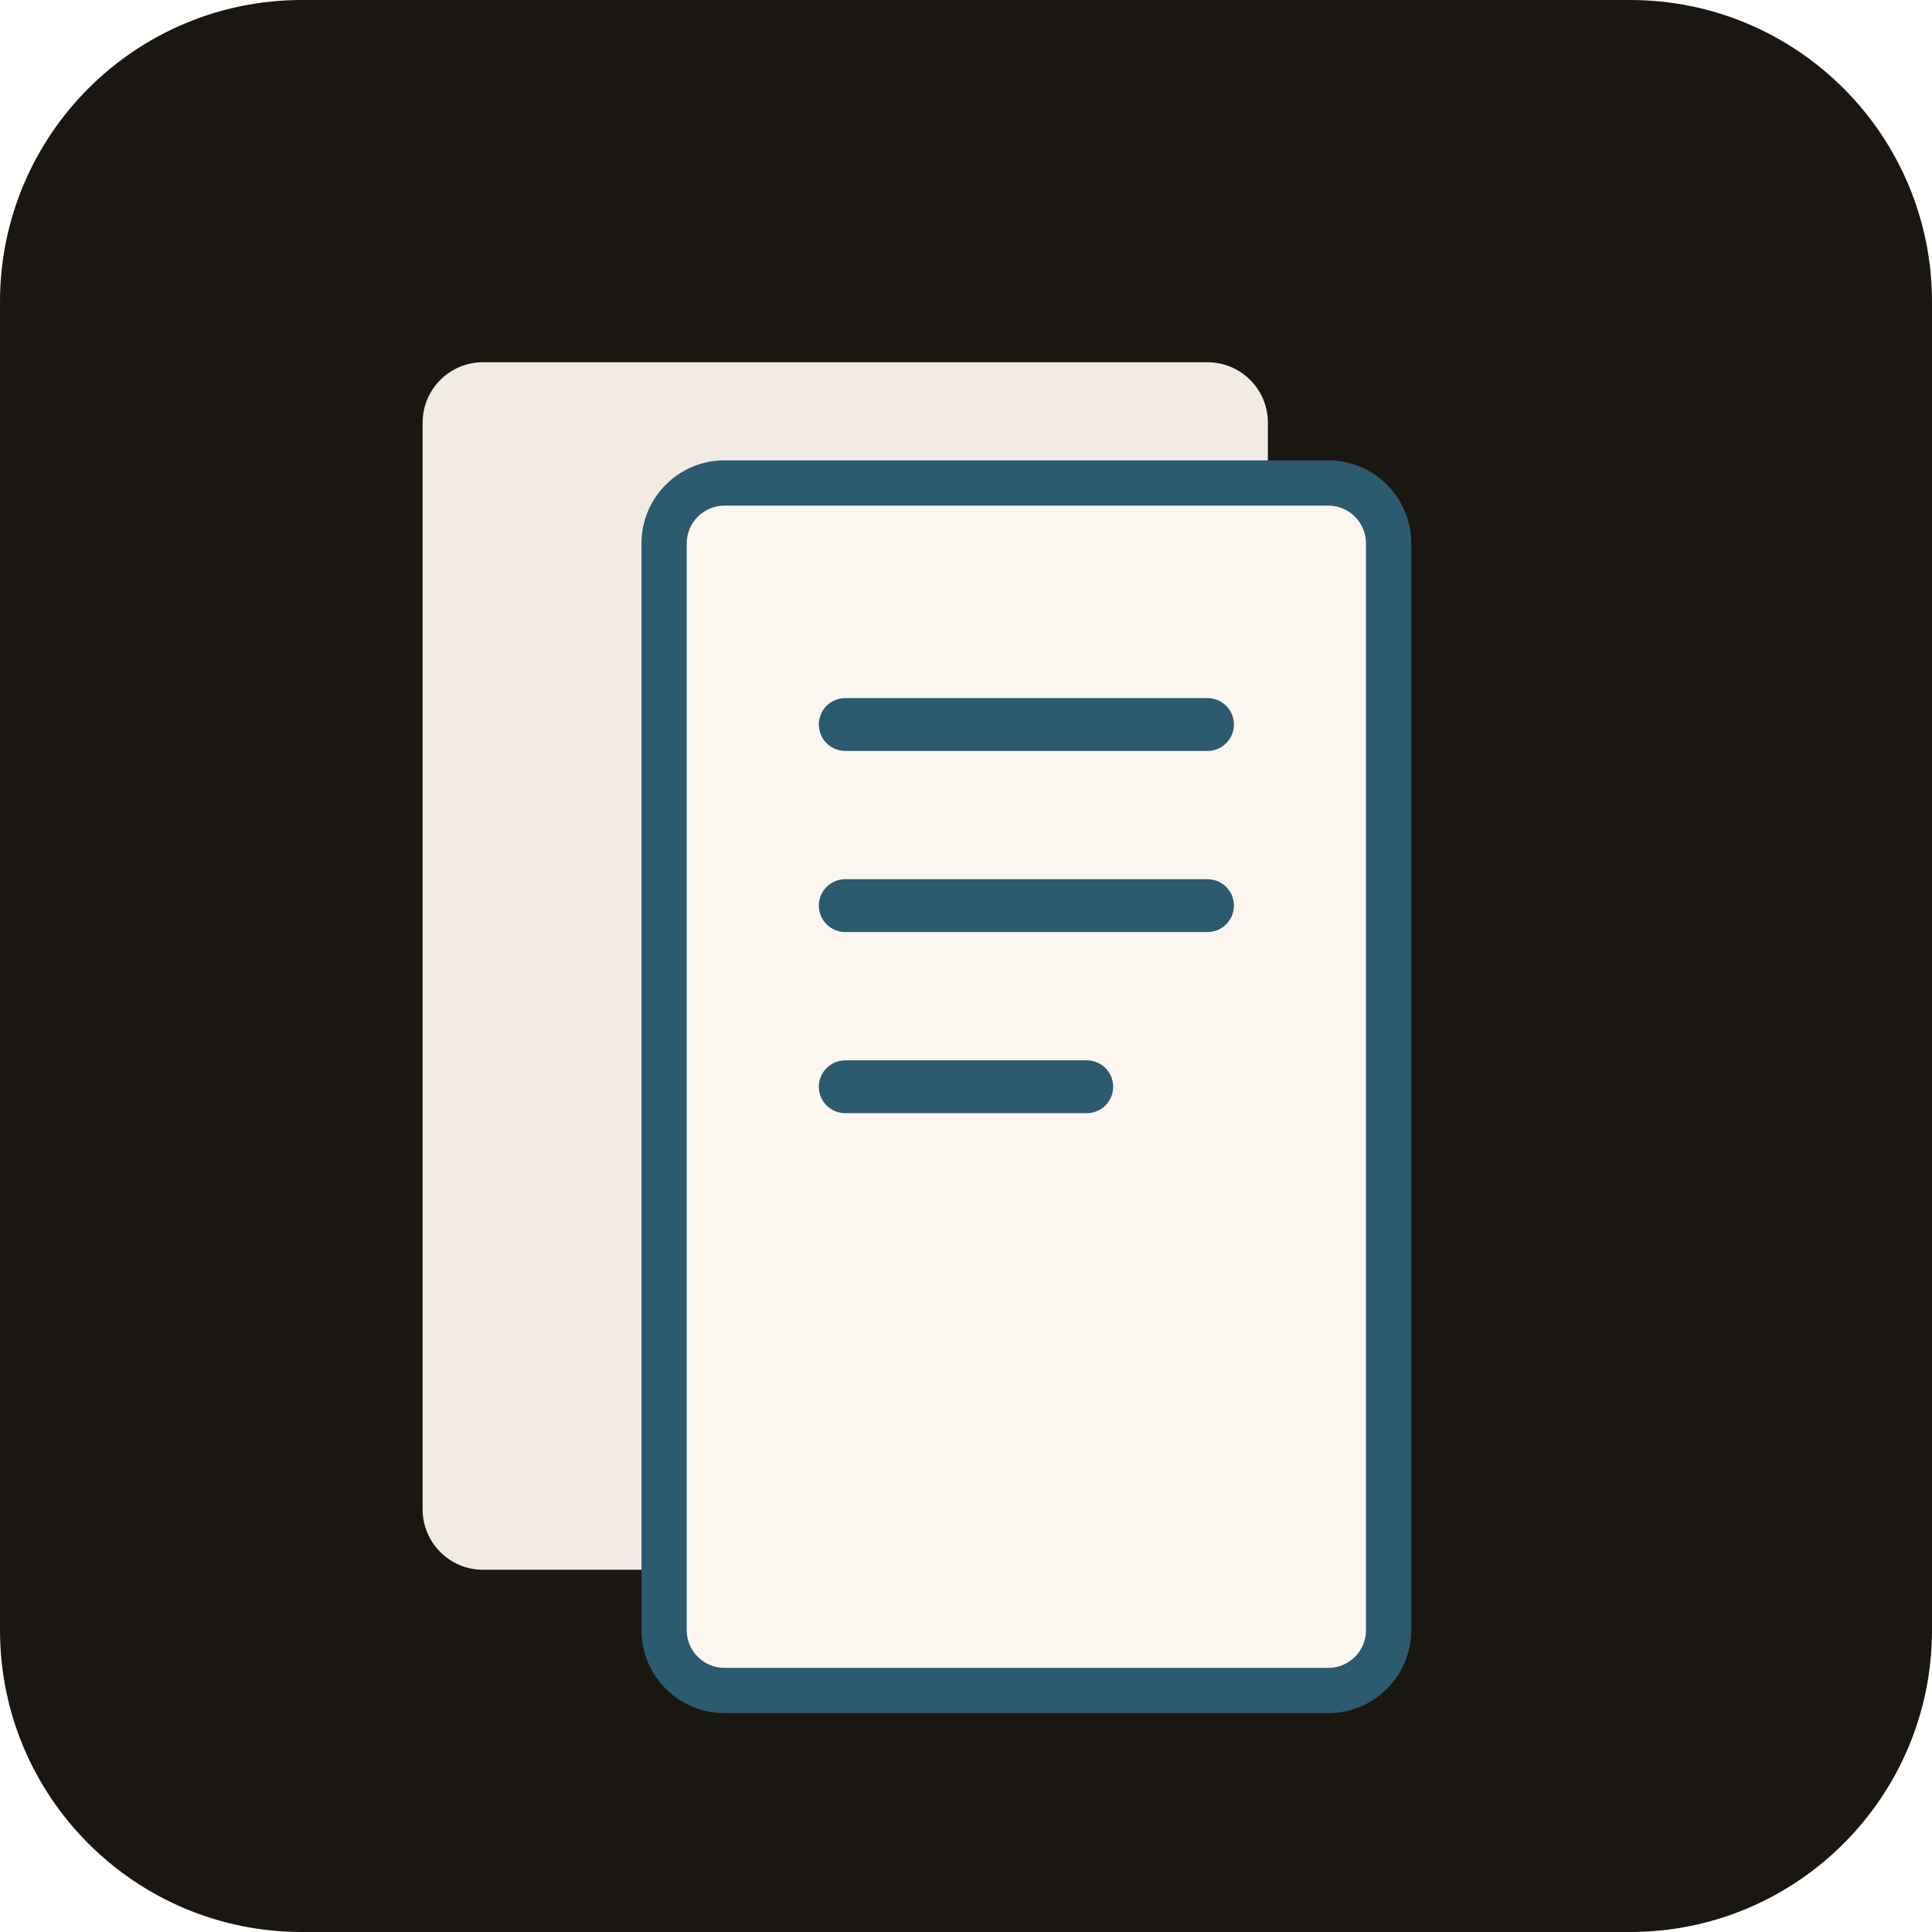
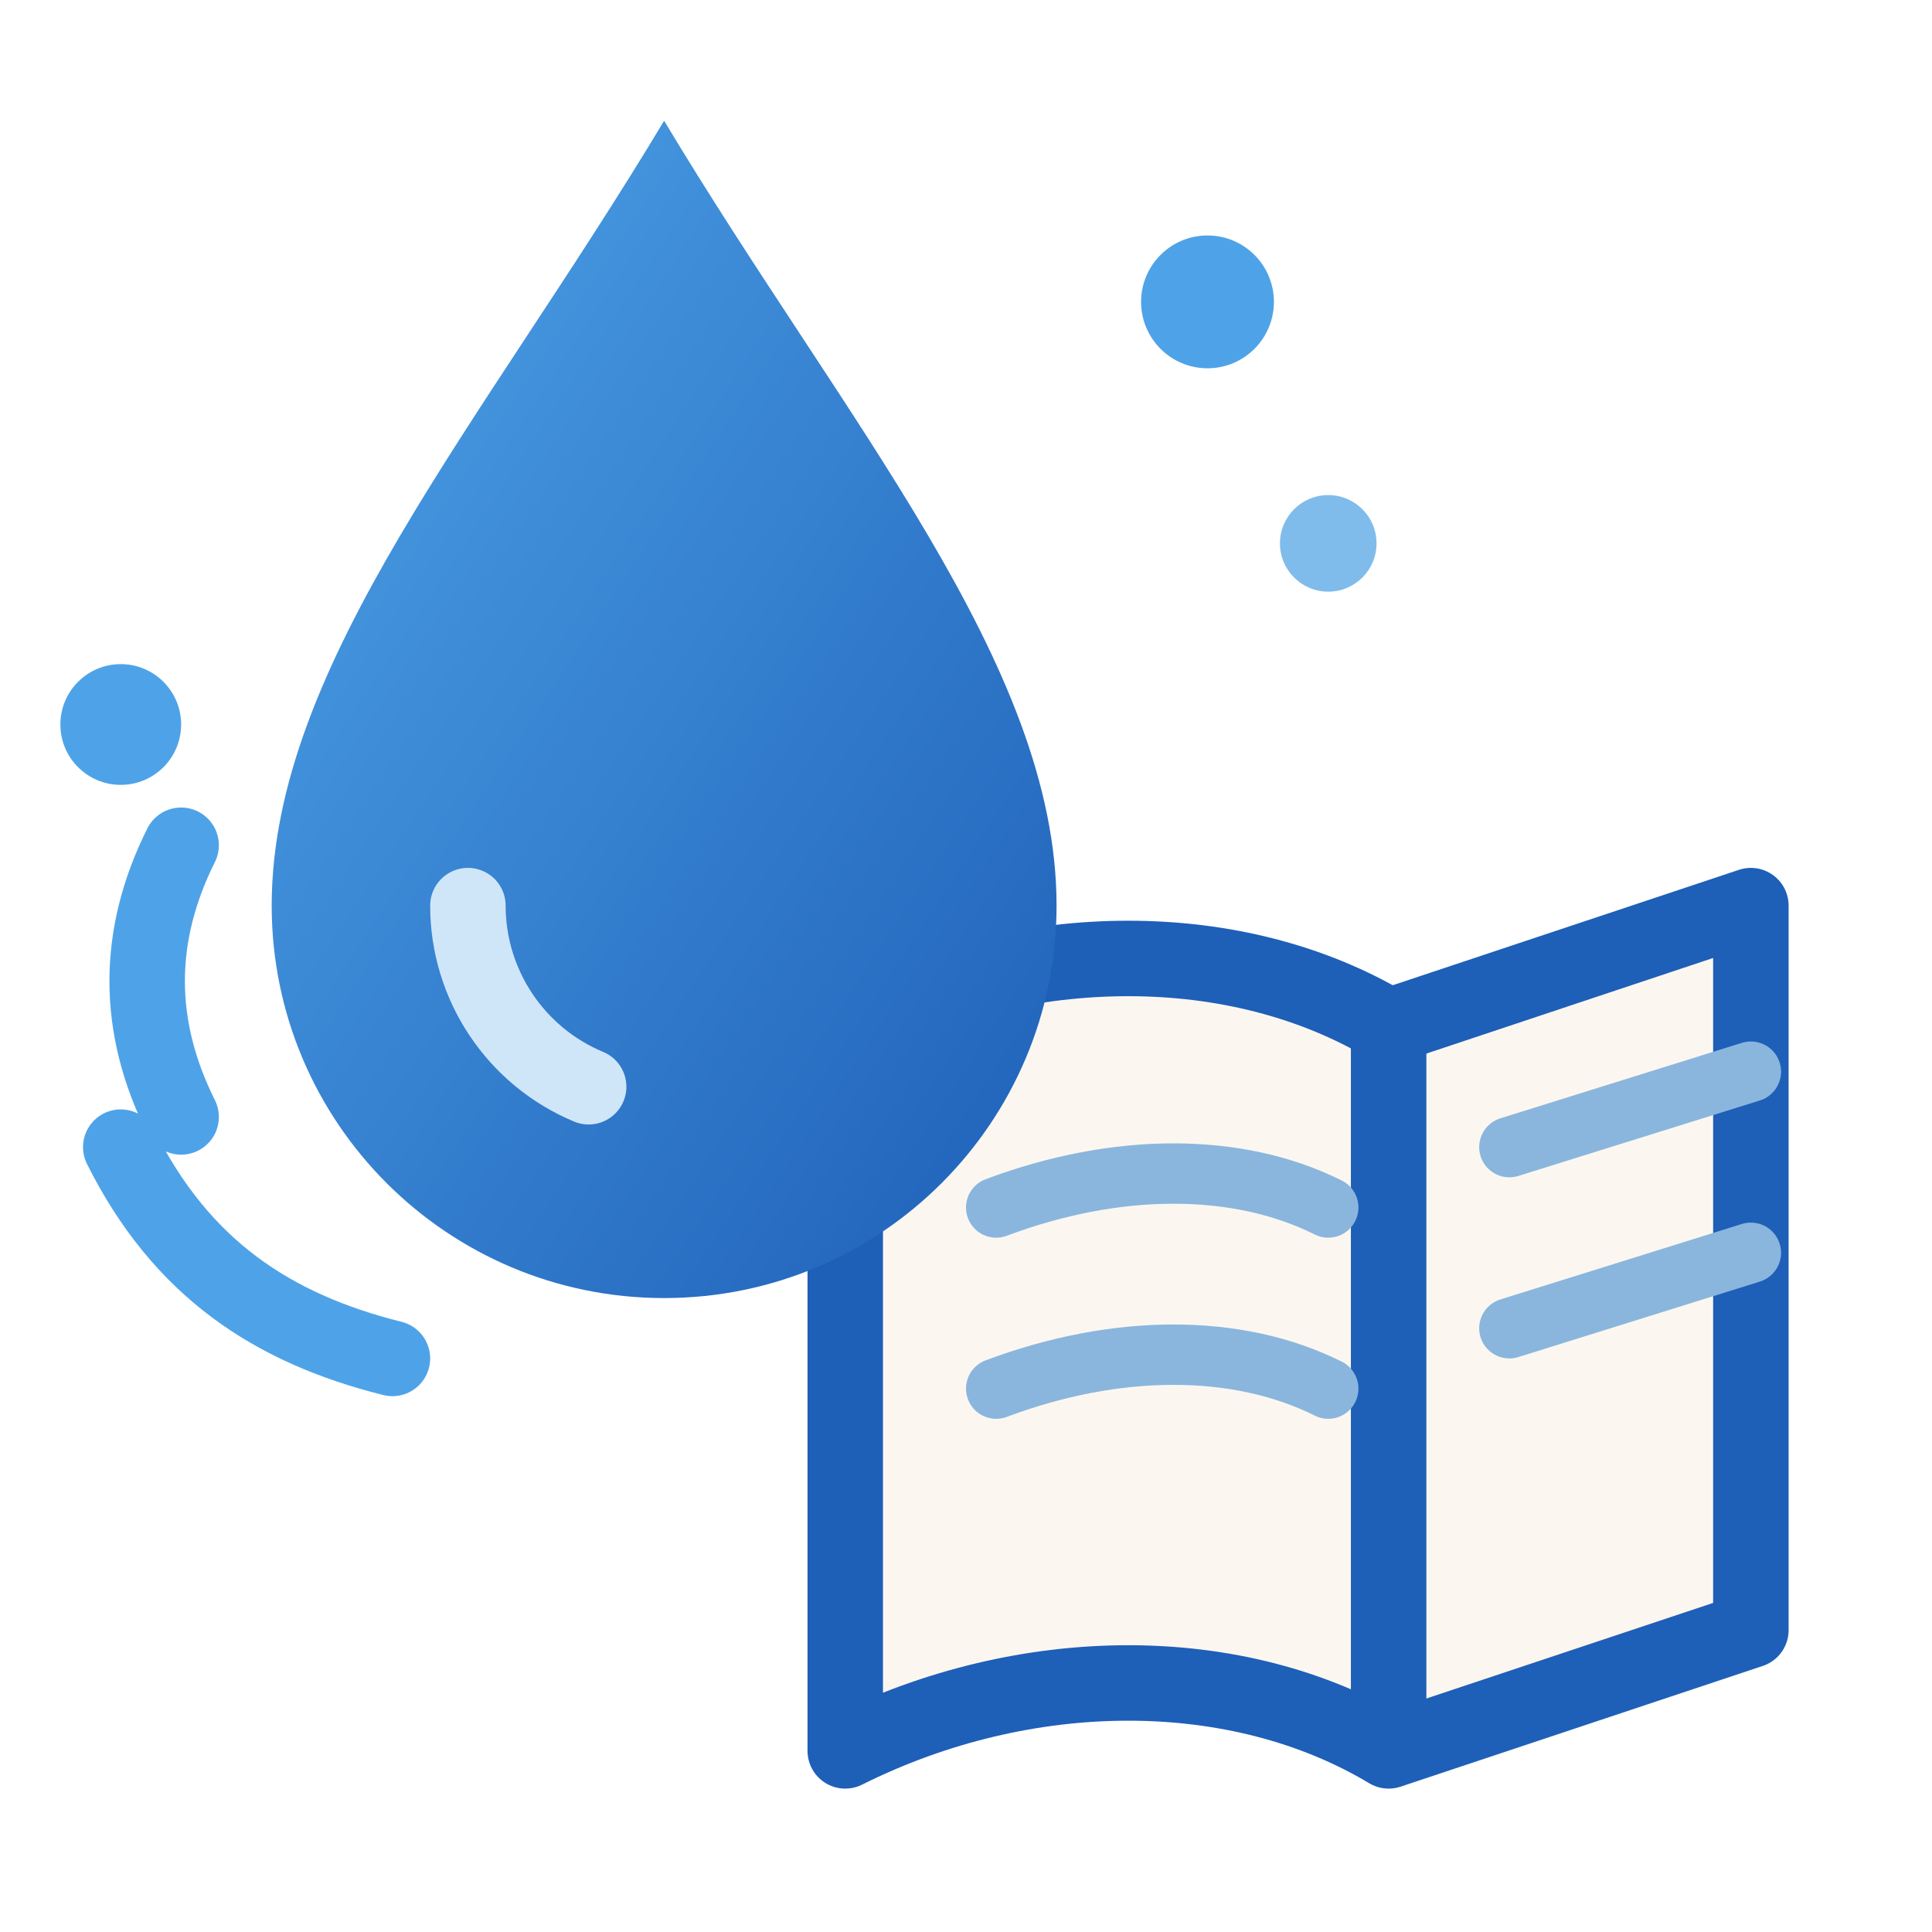
<svg xmlns="http://www.w3.org/2000/svg" viewBox="0 0 64 64">
-   <rect width="64" height="64" rx="10" fill="#1a1612" />
-   <rect x="14" y="12" width="28" height="40" rx="2" fill="#f1ebe1" />
-   <rect x="22" y="16" width="24" height="40" rx="2" fill="#fbf7f0" stroke="#2c5a6f" stroke-width="1.5" />
-   <path d="M28 24h12M28 30h12M28 36h8" stroke="#2c5a6f" stroke-width="1.75" stroke-linecap="round" />
+   <defs>
+     <linearGradient id="w" x1="0" y1="0" x2="1" y2="1">
+       <stop offset="0" stop-color="#4ea3e8" />
+       <stop offset="1" stop-color="#1e5fb8" />
+     </linearGradient>
+   </defs>
+   <g>
+     <path d="M28 34c6-3 13-3 18 0l12-4v24l-12 4c-5-3-12-3-18 0z" fill="#fbf7f0" stroke="#1e5fb8" stroke-width="2.5" stroke-linejoin="round" />
+     <path d="M46 34v24" stroke="#1e5fb8" stroke-width="2.5" />
+     <path d="M33 40c4-1.5 8-1.5 11 0M33 46c4-1.5 8-1.5 11 0M50 38l8-2.5M50 44l8-2.5" stroke="#8ab6dd" stroke-width="2" stroke-linecap="round" fill="none" />
+   </g>
+   <path d="M22 4C16 14 9 22 9 30a13 13 0 0 0 26 0c0-8-7-16-13-26z" fill="url(#w)" />
+   <path d="M15.5 30a6.5 6.5 0 0 0 4 6" stroke="#cfe6f8" stroke-width="2.5" stroke-linecap="round" fill="none" />
+   <path d="M4 38c2 4 5 6 9 7M6 28c-1.5 3-1.5 6 0 9" stroke="#4ea3e8" stroke-width="2.5" stroke-linecap="round" fill="none" />
+   <circle cx="4" cy="24" r="2" fill="#4ea3e8" />
+   <circle cx="40" cy="10" r="2.2" fill="#4ea3e8" />
+   <circle cx="44" cy="18" r="1.6" fill="#7fbceb" />
</svg>
